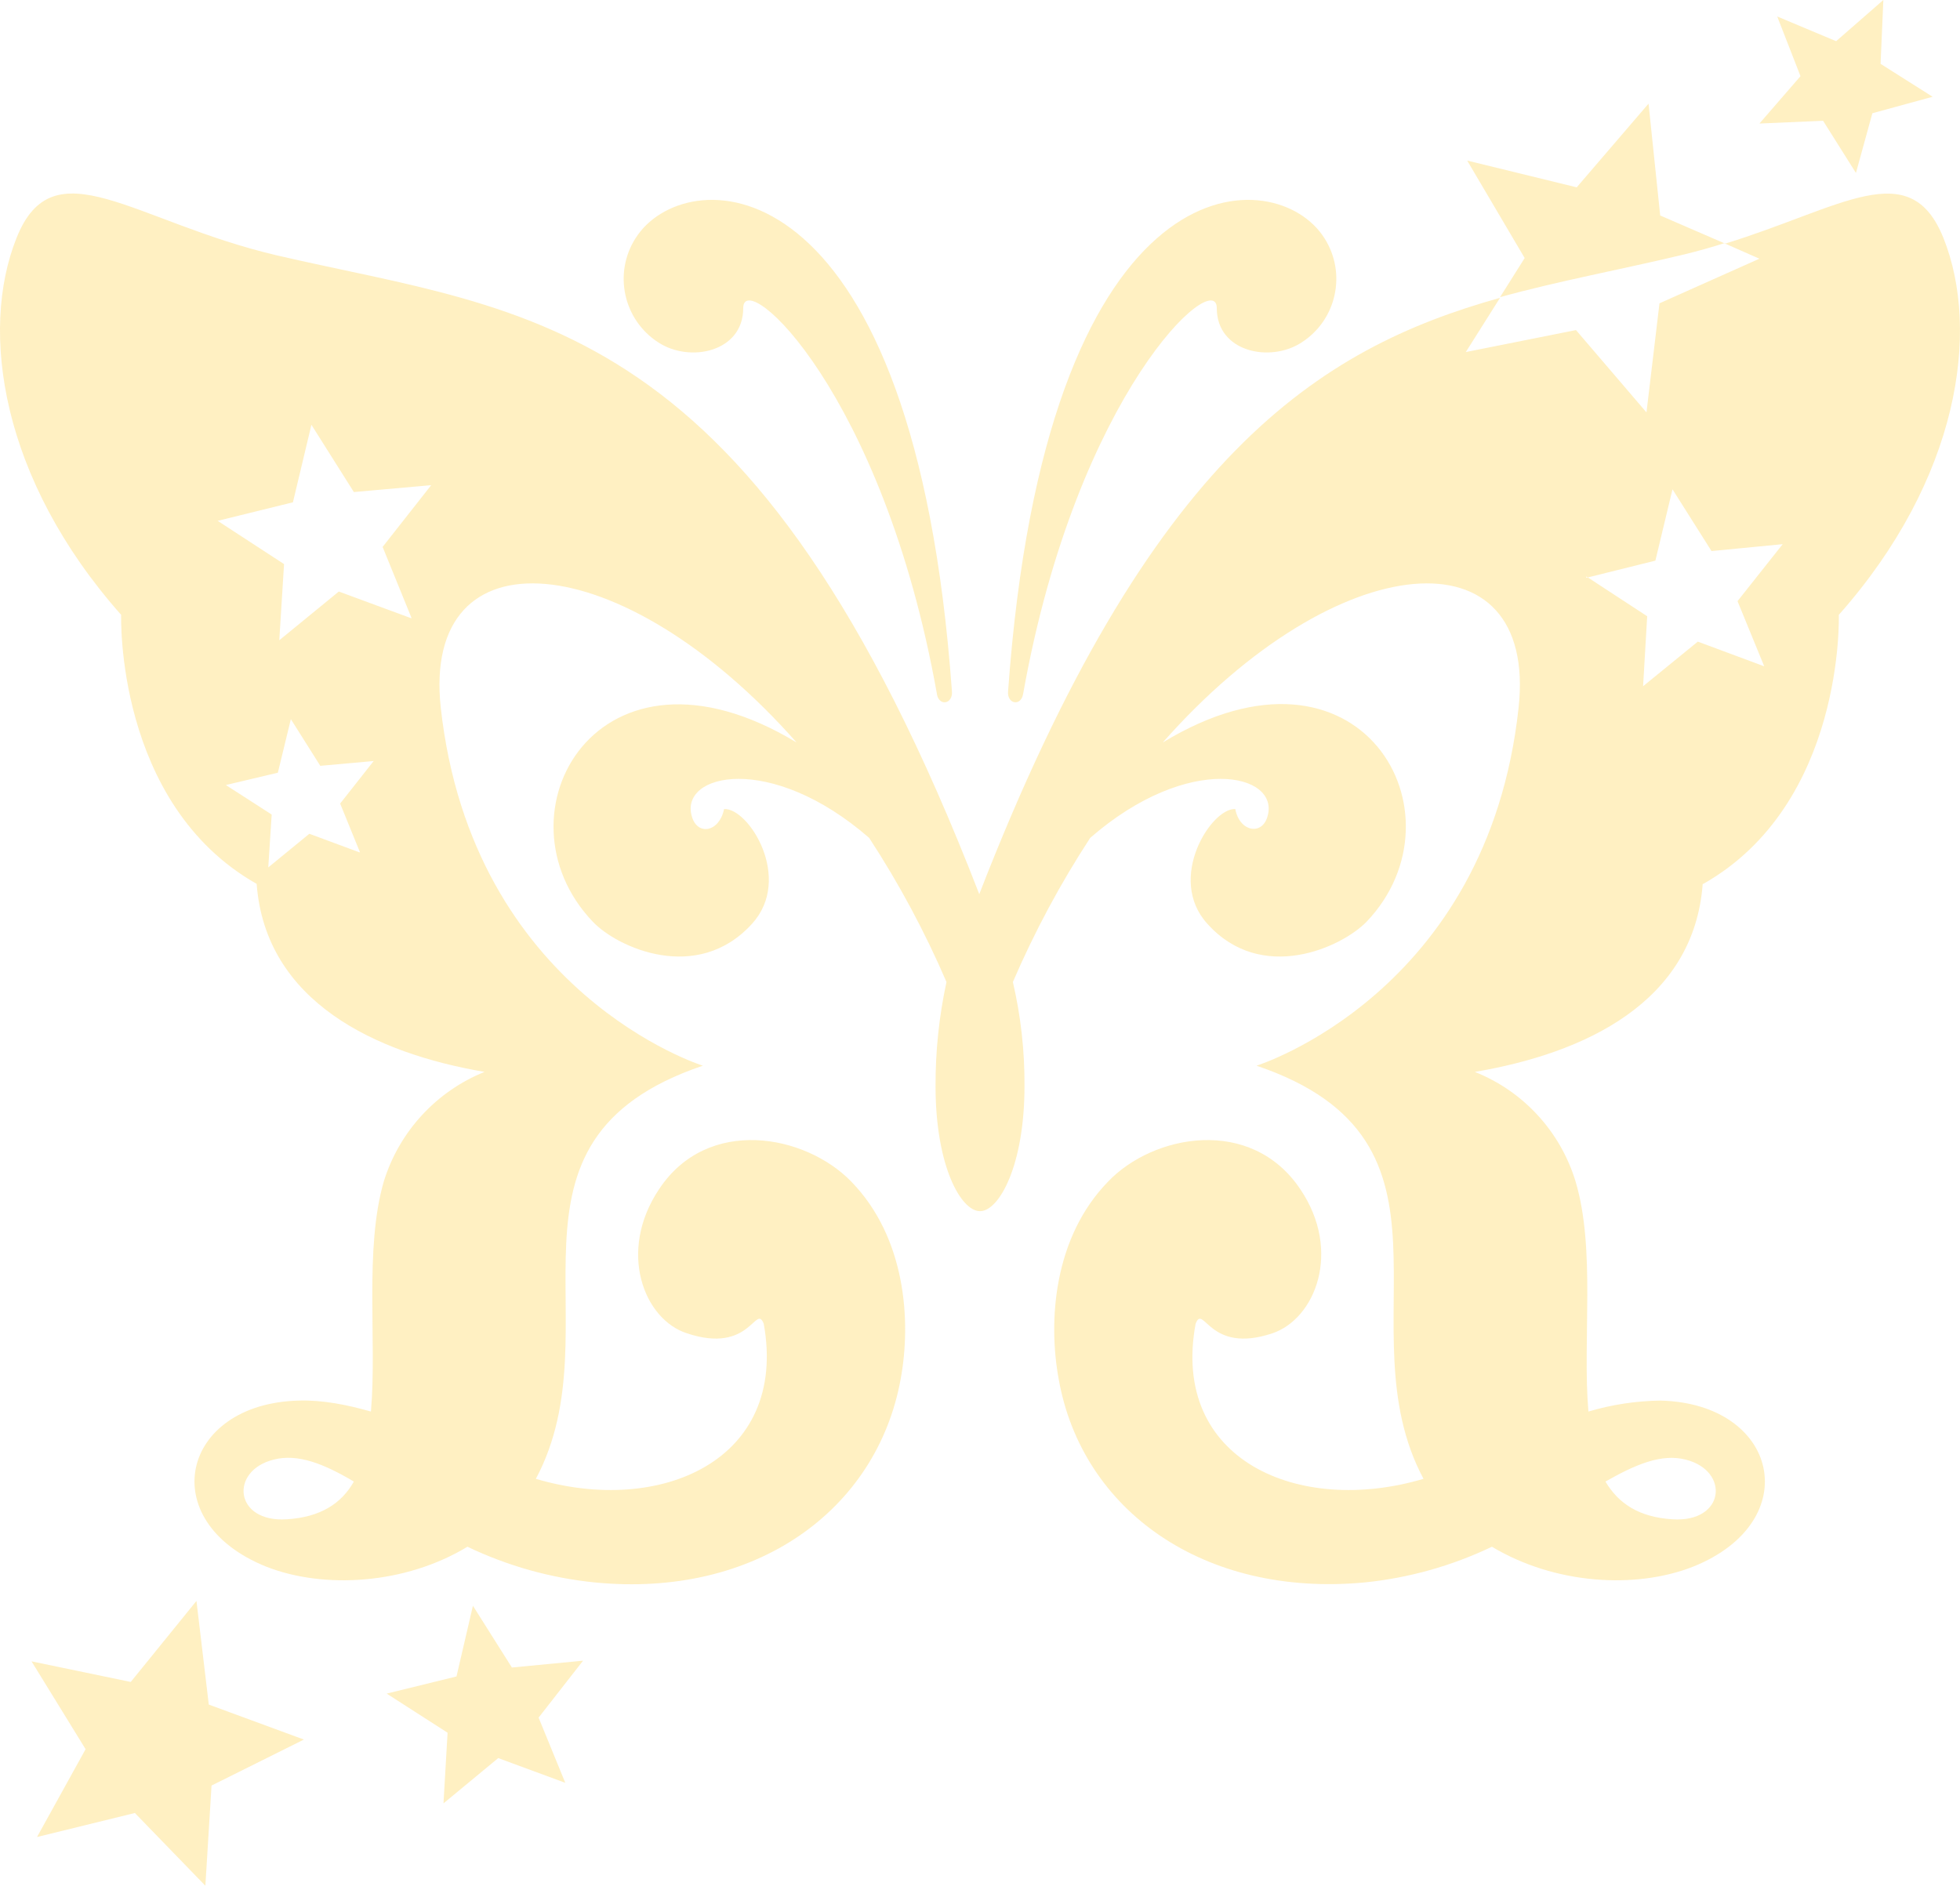
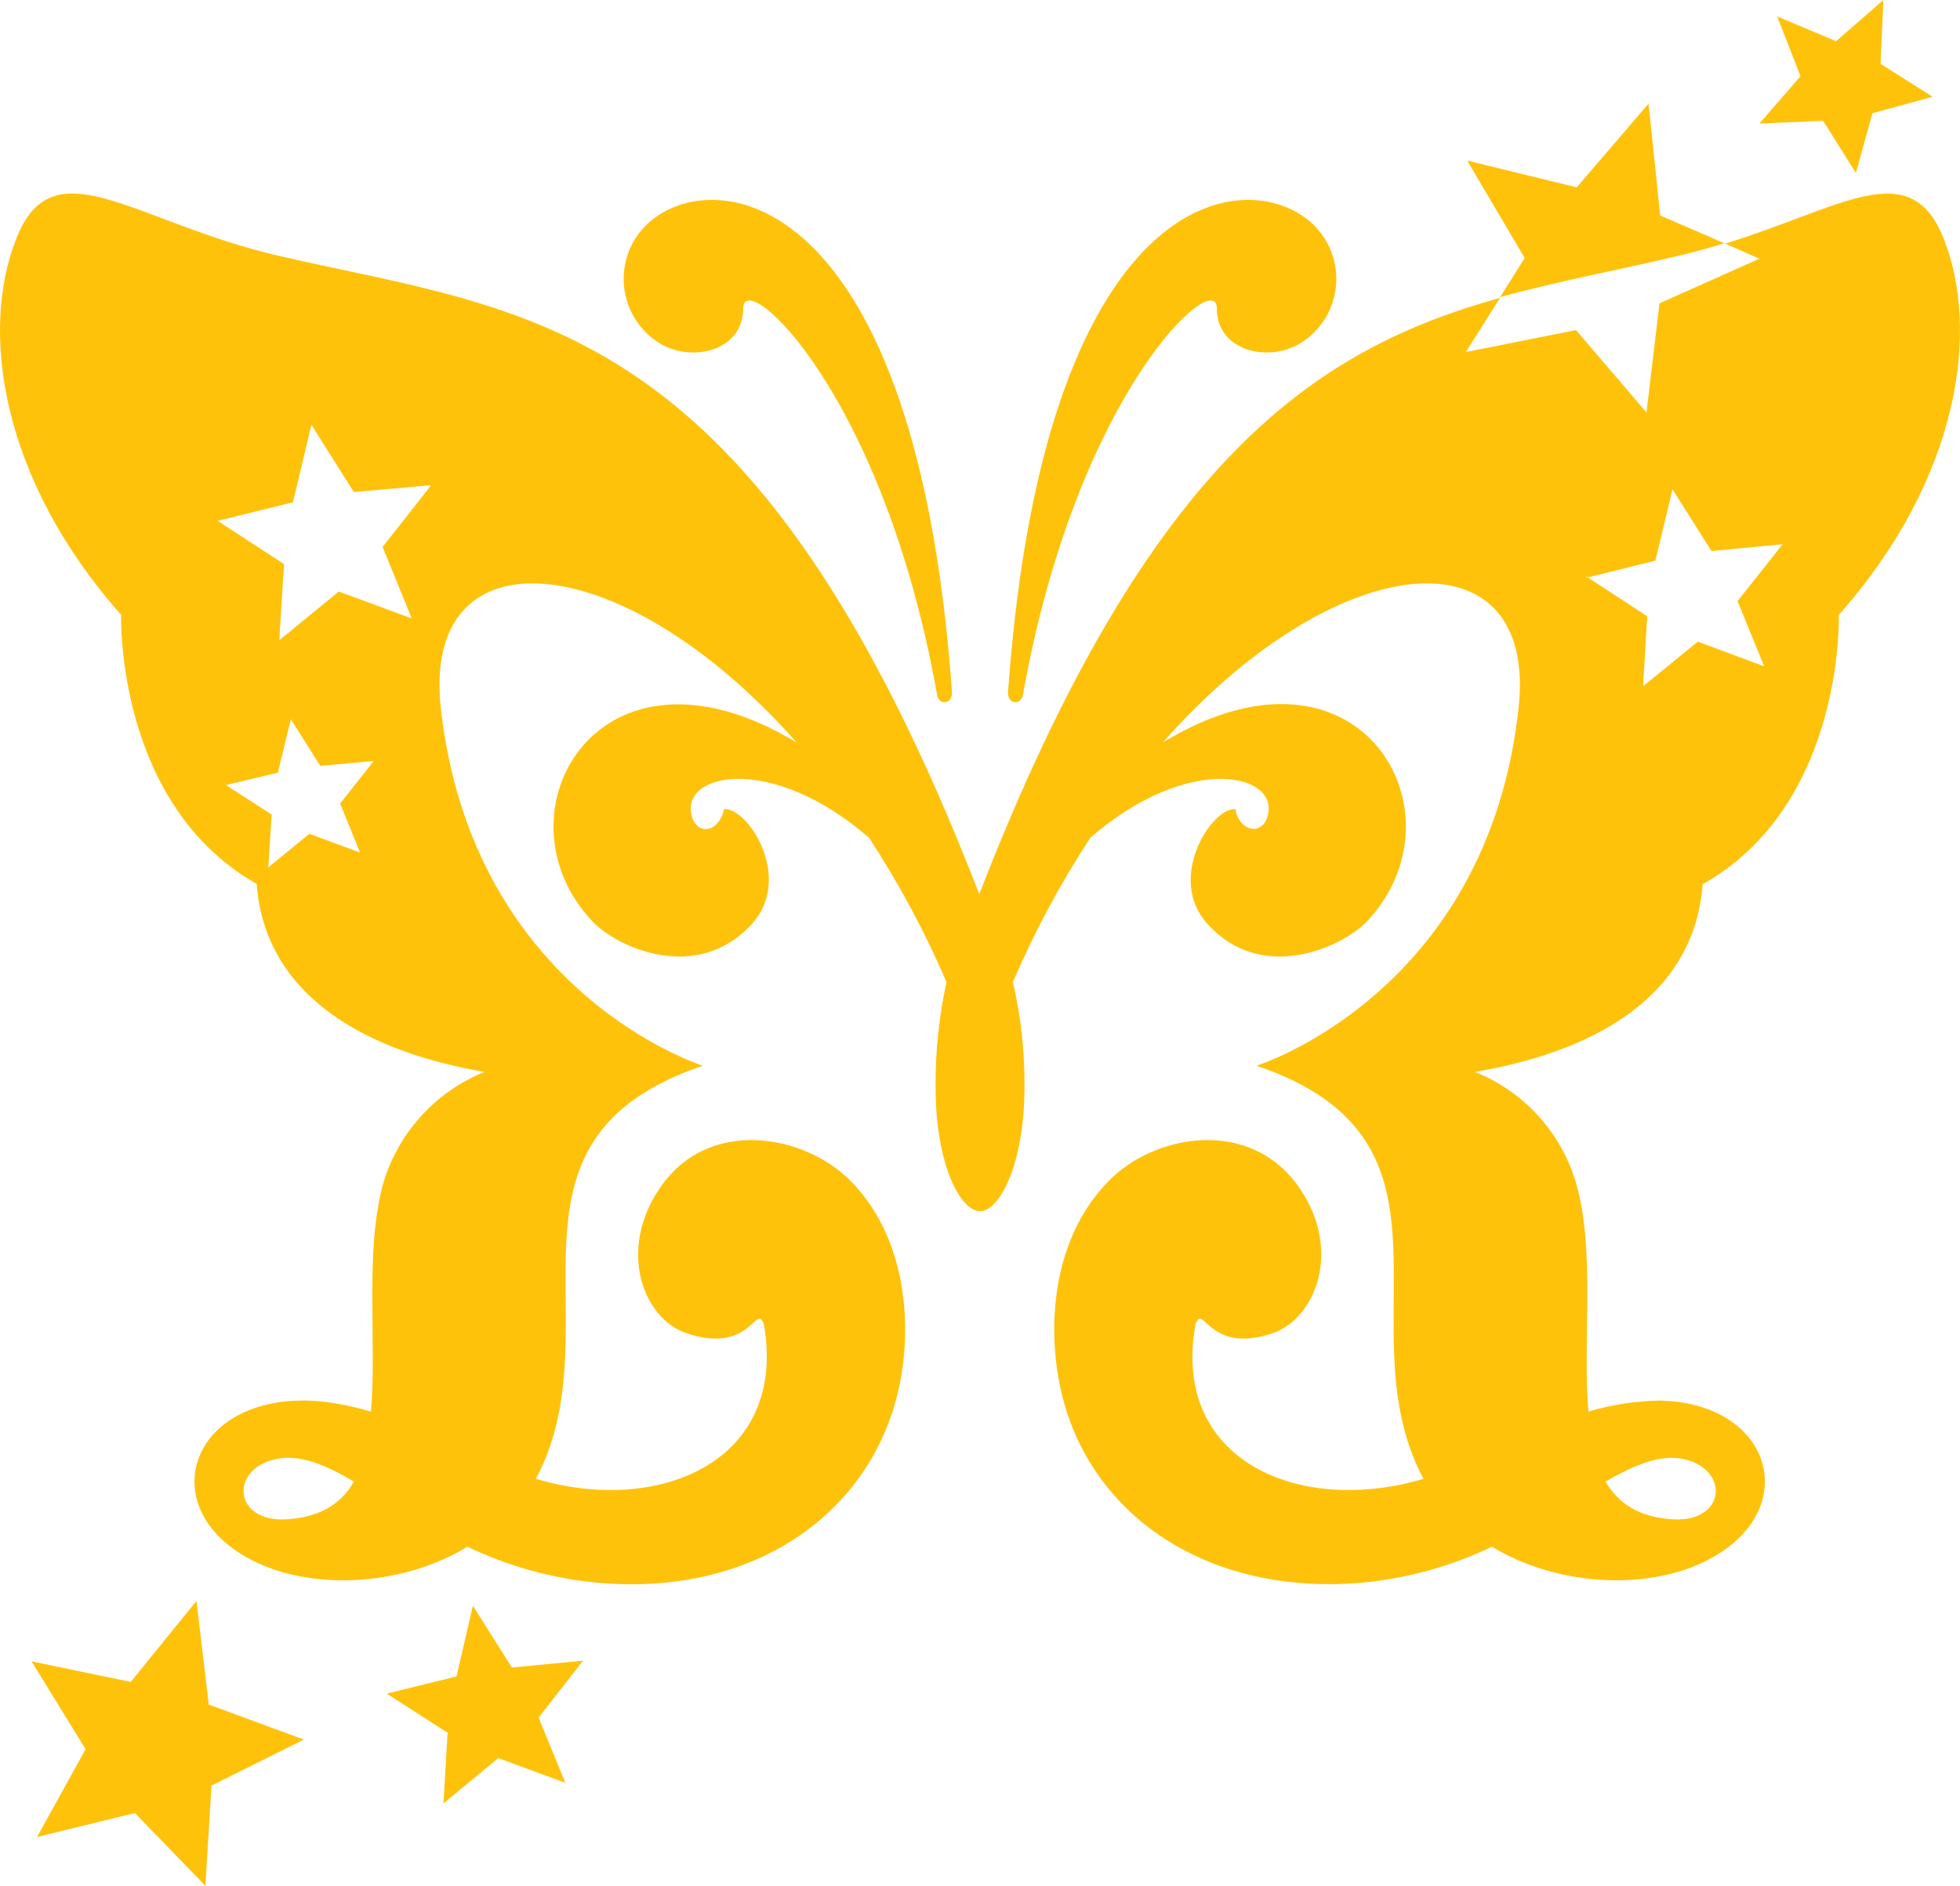
<svg xmlns="http://www.w3.org/2000/svg" id="_レイヤー_2" viewBox="0 0 550.01 529.26">
  <defs>
-     <style>.cls-1{fill:#ffc20b;fill-rule:evenodd;stroke-width:0px;}.cls-2{opacity:.25;}</style>
+     <style>.cls-1{fill:#ffc20b;fill-rule:evenodd;stroke-width:0px;}.cls-2{}</style>
  </defs>
  <g id="_レイヤー_1-2">
    <g id="logo3.svg" class="cls-2">
      <path id="_シェイプ_623" class="cls-1" d="M262.91,194.72c-15.17-84.94-54.35-119.8-54.35-108.24,0,12.33-14.98,15.41-23.81,9.63-9.85-6.34-12.7-19.47-6.36-29.32.42-.65.87-1.28,1.36-1.88,15.94-19.65,76.81-17.91,87.37,129.04.38,3.66-3.65,4.43-4.23.77ZM287.11,194.72c15.17-84.94,54.34-119.8,54.34-108.24,0,12.33,14.98,15.41,23.81,9.63,9.85-6.34,12.7-19.47,6.36-29.32-.42-.65-.87-1.28-1.36-1.88-15.94-19.65-76.81-17.91-87.37,129.04-.39,3.66,3.64,4.43,4.22.77h0ZM132.71,450.68l10.94,17.33,19.97-1.92-12.48,15.98,7.49,18.3-18.82-6.94-15.36,12.71,1.15-19.83-17.09-10.98,19.59-4.81,4.61-19.84ZM55.13,449.33l3.46,29.08,26.69,9.82-25.92,12.91-1.73,28.12-19.78-20.42-27.46,6.74,13.63-24.65-15.17-24.65,27.84,5.78,18.43-22.73ZM484.12,68.38l-18.24-7.9-3.27-31.39-20.16,23.49-30.73-7.51,16.13,27.35-6.91,10.98c16.71-4.62,33.8-7.71,51.46-11.94,4.03-.97,8.07-2.12,11.71-3.28v.2h0ZM498.72,4.63l6.53,16.75-11.52,13.29,17.86-.77,9.22,14.64,4.61-16.76,16.9-4.62-14.6-9.24.78-17.92-13.25,11.56-16.52-6.93ZM477.98,248.07c39.75-22.54,38.02-75.5,38.02-75.5,33.8-38.13,39.75-79.73,29.38-105.73-9.41-23.5-28.61-8.48-61.26,1.54l9.6,4.23-28.04,12.52-3.65,30.62-19.78-23.11-30.92,6.17,9.6-15.22c-50.89,14.25-98.32,44.11-146.13,167.37C211.44,87.25,148.84,88.21,77.59,71.65c-40.13-9.44-62.6-31.01-72.97-4.81C-5.75,92.84.21,134.44,34,172.57c0,0-1.73,52.96,38.02,75.5,2.5,33.12,33.41,47.57,63.95,52.77-13.52,5.46-23.88,16.7-28.23,30.62-5.57,19.07-1.92,44.88-3.65,64.71-6.72-1.92-13.63-3.27-20.16-3.08-33.22.77-40.9,33.9-9.22,46.61,16.13,6.35,38.98,5.01,56.46-5.59,11.24,5.38,23.32,8.77,35.72,10.02,45.13,4.43,79.12-20.22,85.84-57.01,3.07-16.56,1.35-39.87-13.83-55.47-12.87-13.29-40.33-18.49-53.96,2.12-11.71,17.53-4.23,36.6,7.87,40.45,17.86,5.97,19.2-8.48,21.51-2.7,6.91,38.33-29,53.93-63.95,43.53,22.85-42.76-15.75-94.76,46.86-115.95,0,0-64.71-20.22-73.55-100.53-5.38-49.88,50.7-45.84,99.86,9.82-55.69-33.7-85.84,20.22-57.22,50.27,6.91,7.32,29.38,17.53,44.74.58,11.52-12.71-.96-32.55-7.87-32.17-1.35,6.55-7.49,7.52-9.03,2.12-3.65-12.13,22.08-18.1,49.74,5.97,8.38,12.83,15.64,26.37,21.7,40.45-2.08,9.62-3.11,19.43-3.07,29.27,0,22.34,7.1,35.05,12.48,35.05s12.48-12.9,12.48-35.05c.07-9.85-1.03-19.68-3.26-29.27,6.06-14.08,13.32-27.62,21.7-40.45,27.65-24.07,53.39-18.1,49.74-5.97-1.54,5.4-7.87,4.24-9.02-2.12-6.72-.38-19.39,19.46-7.87,32.17,15.17,16.95,37.64,6.74,44.74-.58,28.61-30.05-1.54-84.16-57.23-50.27,49.16-55.66,105.23-59.7,99.86-9.82-8.65,80.31-73.55,100.53-73.55,100.53,62.6,21.19,24,73.19,46.86,115.95-34.95,10.4-71.05-5.2-63.95-43.53,2.3-5.78,3.65,8.67,21.51,2.7,12.1-4.05,19.59-23.11,7.87-40.45-13.83-20.61-41.29-15.41-53.96-2.12-15.17,15.6-16.9,38.91-13.83,55.47,6.53,36.79,40.71,61.25,85.84,57.01,12.39-1.25,24.48-4.64,35.72-10.02,17.67,10.6,40.33,11.94,56.46,5.59,31.68-12.71,24-45.84-9.22-46.61-6.83.1-13.62,1.13-20.16,3.08-1.73-19.83,2.11-45.64-3.65-64.71-4.28-13.96-14.67-25.22-28.23-30.62,30.73-5.2,61.45-19.45,63.95-52.77h.19,0ZM80.48,426.41c-14.79.96-16.13-13.67-3.65-16.76,6.72-1.73,14.02,1.16,22.47,6.17-3.46,6.16-9.41,10.01-18.82,10.59ZM100.83,239.21l-14.02-5.2-11.53,9.44.96-14.84-12.86-8.28,14.59-3.46,3.65-15.03,8.26,13.1,14.98-1.35-9.41,11.94,5.57,13.68h-.19ZM115.43,173.53l-20.35-7.51-16.71,13.68,1.34-21.38-18.63-12.14,21.12-5.2,5.19-21.76,11.91,18.88,21.7-1.93-13.63,17.33,8.07,19.84v.19h0ZM472.99,409.65c12.48,3.09,11.14,17.72-3.65,16.76-9.41-.58-15.17-4.43-18.82-10.59,8.45-4.82,15.75-7.9,22.47-6.17ZM445.14,162.17l19.39-4.82,4.8-20.02,10.95,17.33,19.97-1.93-12.67,15.99,7.49,18.29-18.63-6.93-15.36,12.52,1.15-19.64-17.09-11.18v.39h0Z" />
    </g>
  </g>
</svg>
